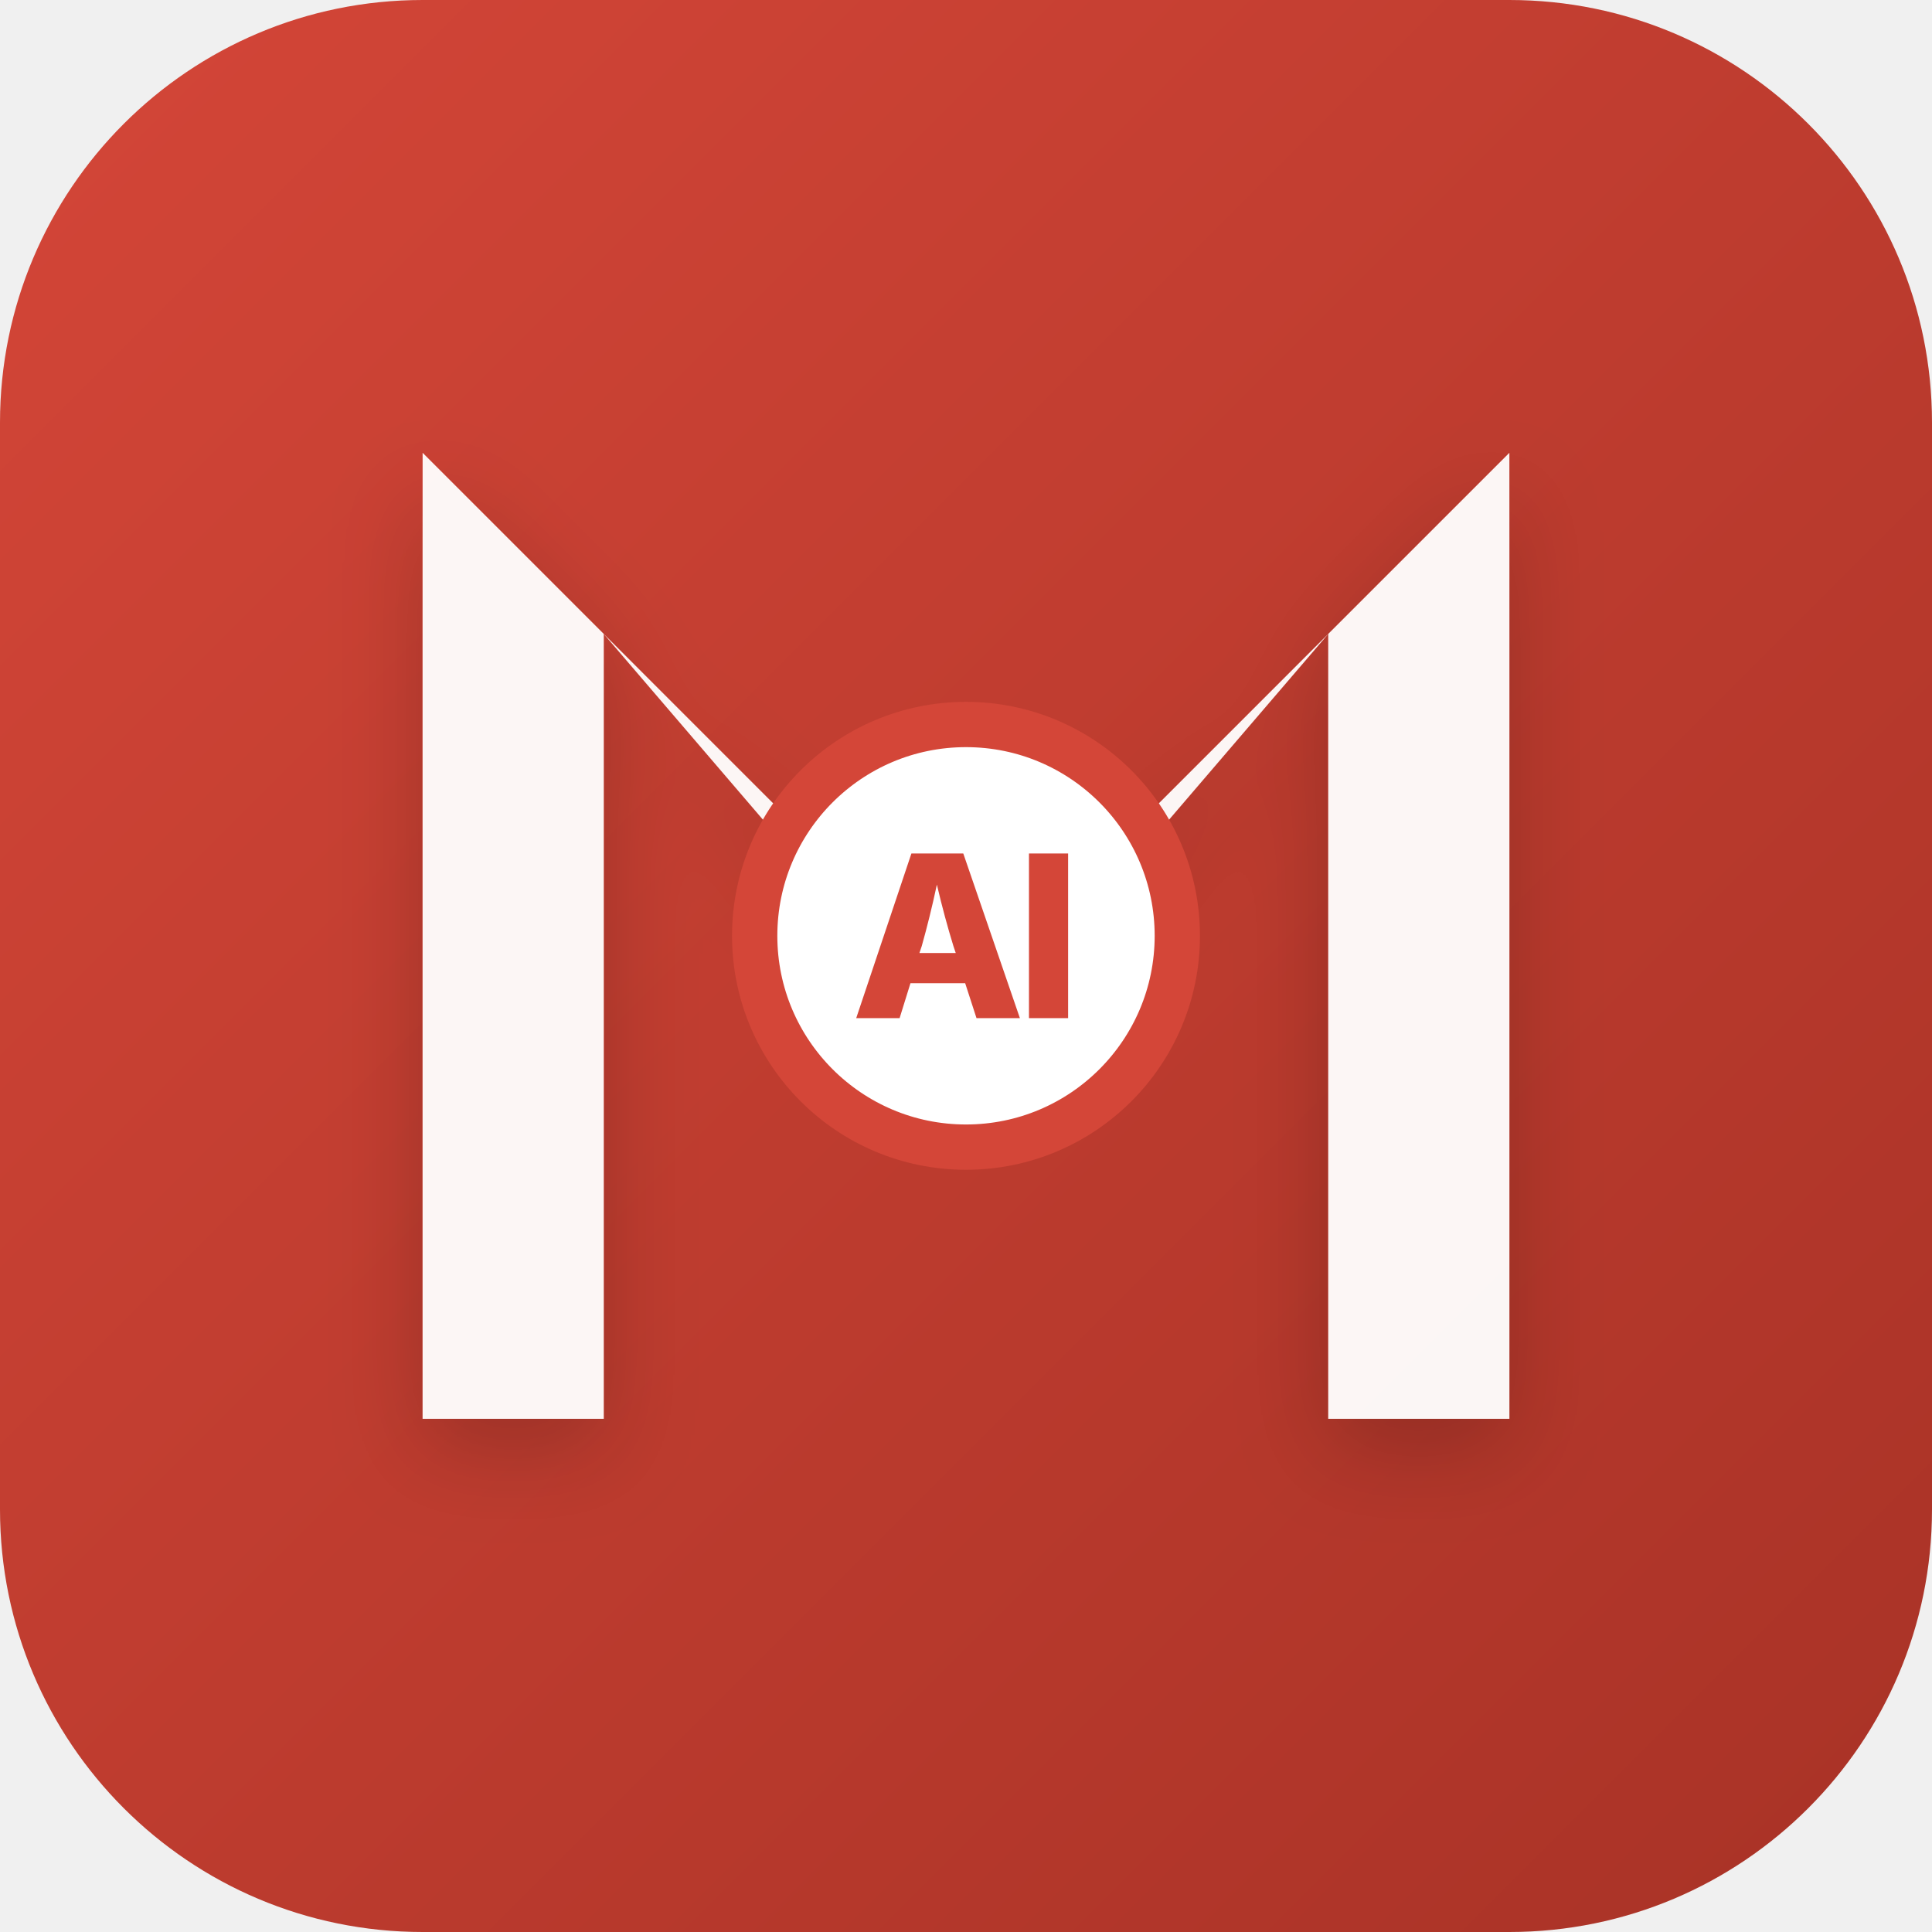
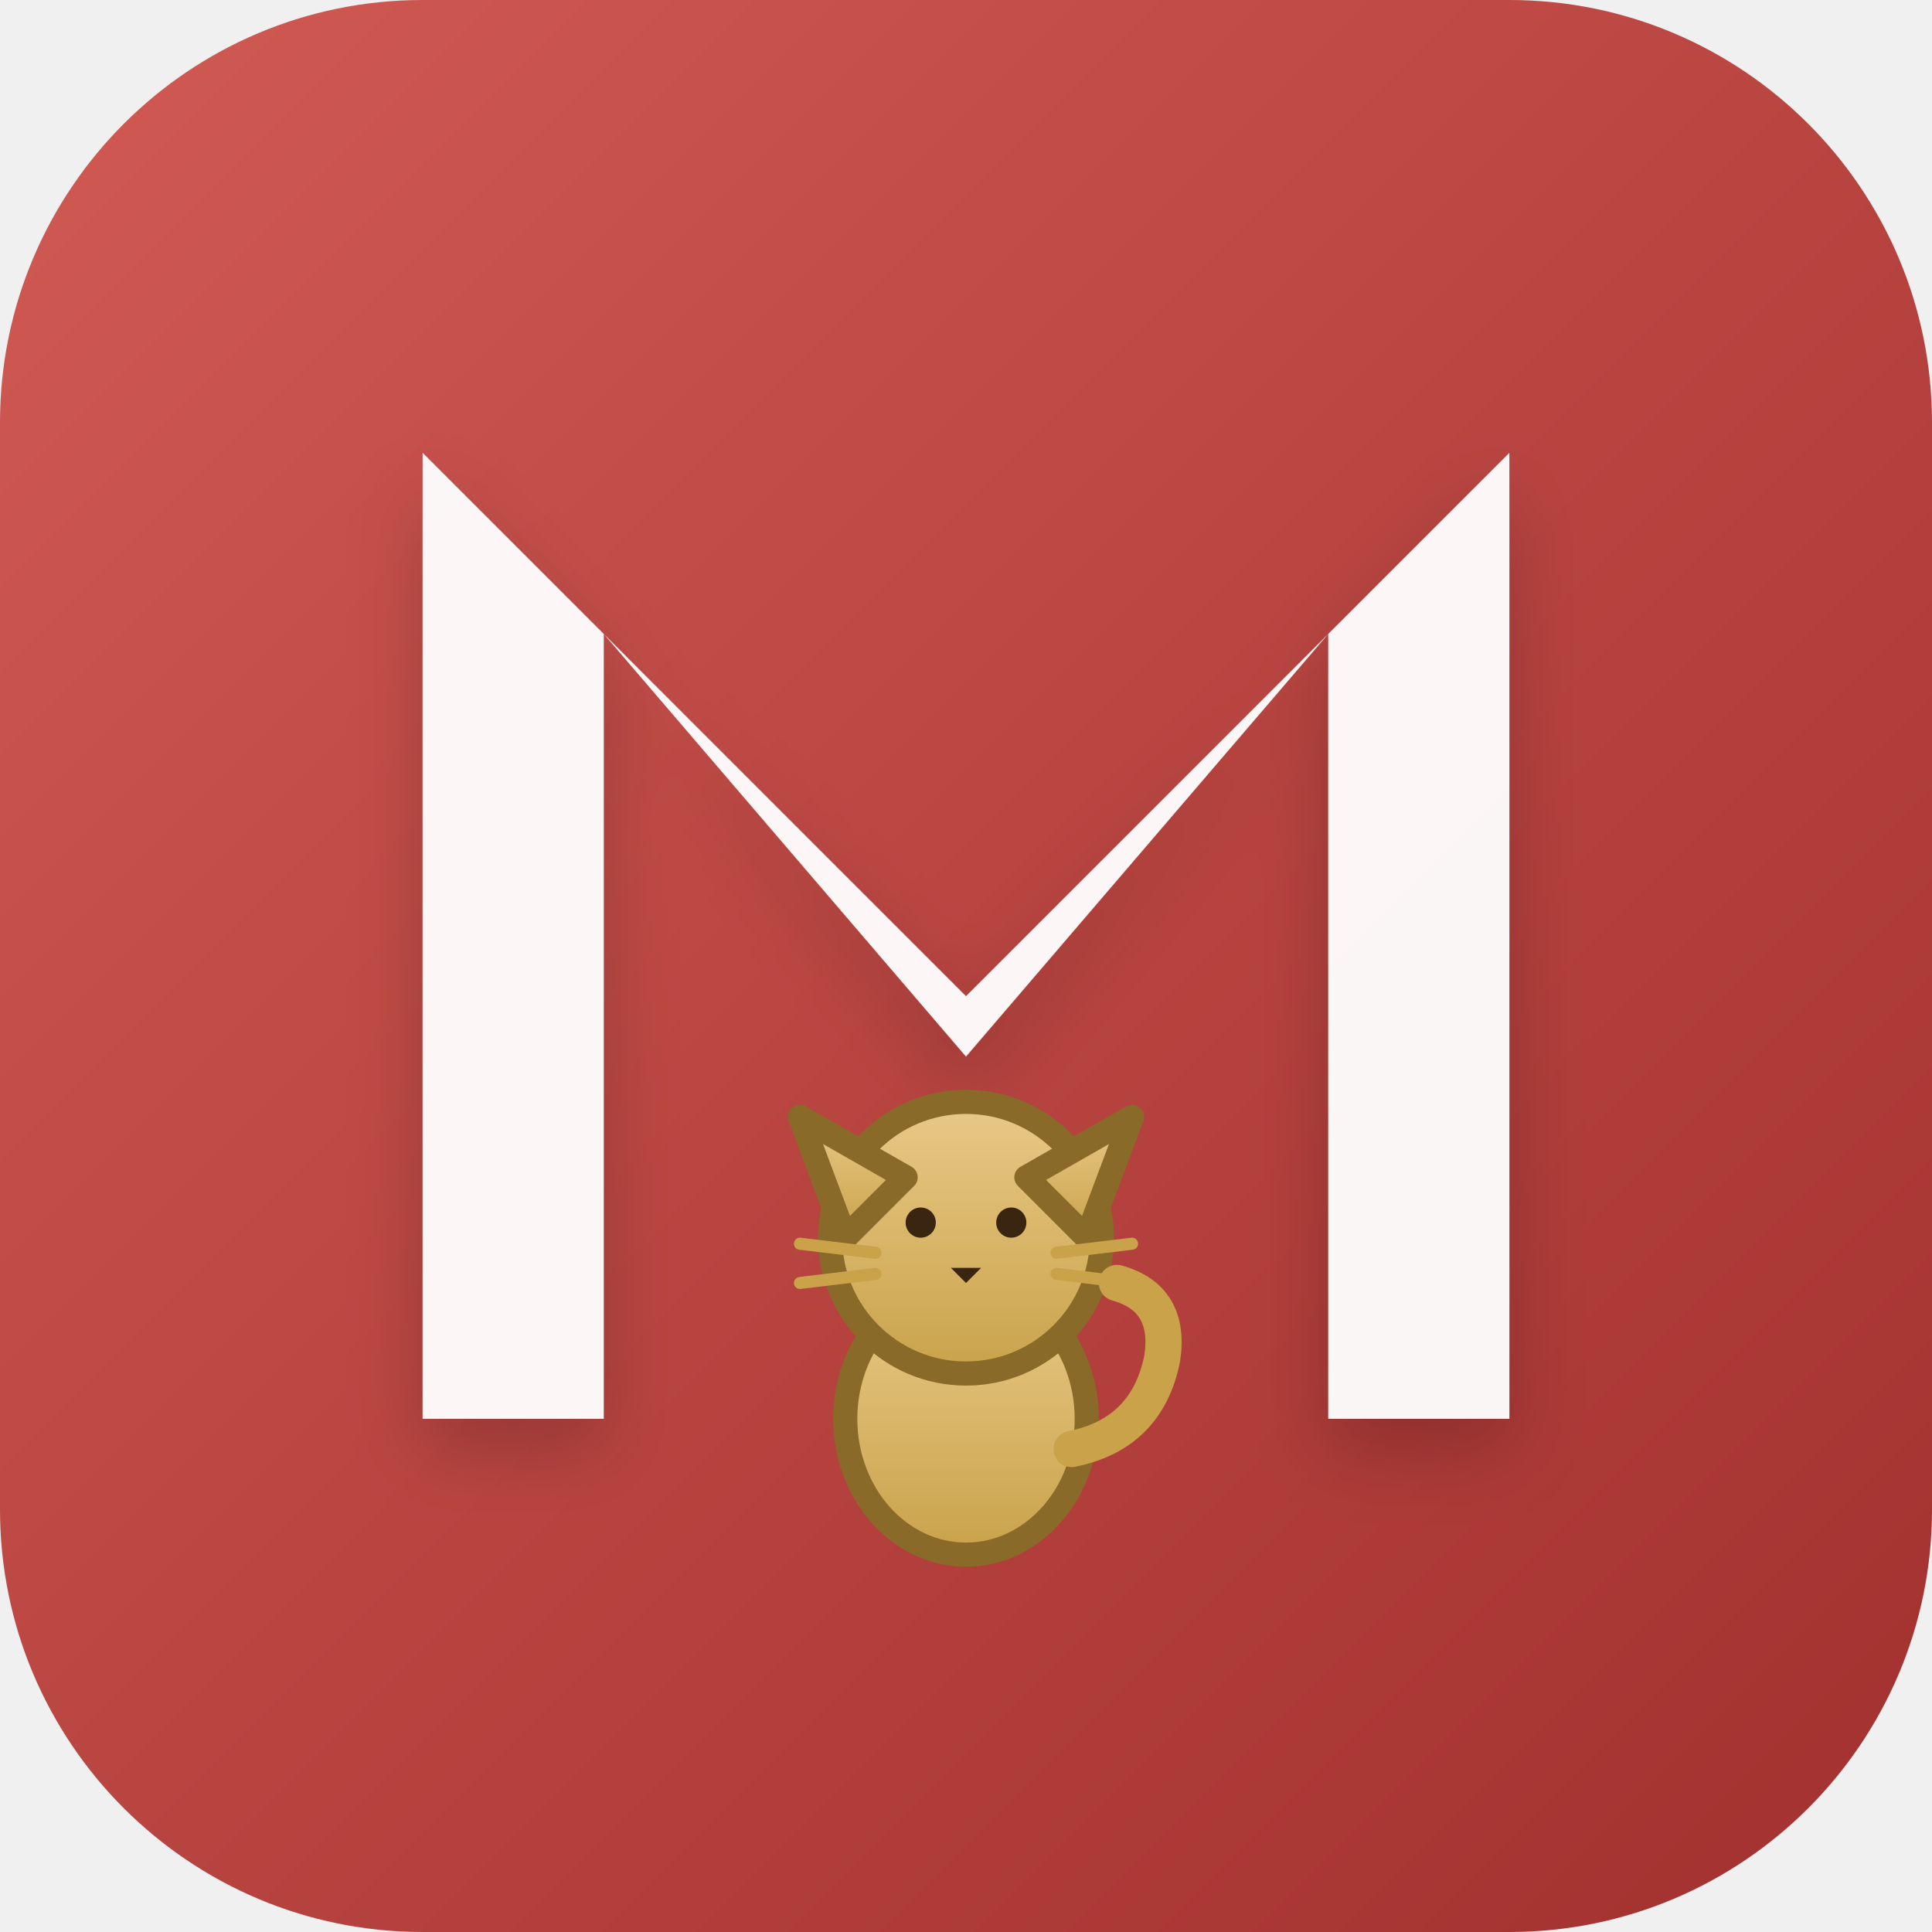
<svg xmlns="http://www.w3.org/2000/svg" viewBox="0 0 64 64" fill="none">
  <defs>
    <linearGradient id="bg" x1="0" y1="0" x2="1" y2="1">
-       <stop offset="0%" stop-color="#d44638" />
-       <stop offset="100%" stop-color="#a83226" />
+       <stop offset="0%" stop-color="#d15a54" />
+       <stop offset="100%" stop-color="#a1302e" />
+     </linearGradient>
+     <linearGradient id="gold" x1="0" y1="0" x2="0" y2="1">
+       <stop offset="0%" stop-color="#e8c987" />
+       <stop offset="100%" stop-color="#c9a24a" />
    </linearGradient>
    <filter id="s" x="-20%" y="-20%" width="140%" height="140%">
-       <feDropShadow dx="0" dy="1" stdDeviation="1.5" flood-color="#000" flood-opacity="0.2" />
+       <feDropShadow dx="0" dy="1" stdDeviation="1.2" flood-color="#000" flood-opacity="0.2" />
    </filter>
  </defs>
  <rect width="64" height="64" rx="14" fill="url(#bg)" />
-   <path d="M20,47 L20,21 L32,35 L44,21 L44,47 L50,47 L50,15 L32,33 L14,15 L14,47 Z" fill="white" filter="url(#s)" opacity="0.95" />
-   <circle cx="32" cy="31" r="7" fill="white" stroke="#d44638" stroke-width="1.5" />
-   <text x="32" y="31" text-anchor="middle" dominant-baseline="central" font-family="system-ui, -apple-system, sans-serif" font-size="7.5" font-weight="800" fill="#d44638" letter-spacing="-0.3">AI</text>
+   <path d="M20 47 L20 21 L32 35 L44 21 L44 47 L50 47 L50 15 L32 33 L14 15 L14 47 Z" fill="white" filter="url(#s)" opacity="0.95" />
+   <g transform="translate(32,44)">
+     <ellipse cx="0" cy="3" rx="4" ry="4.5" fill="url(#gold)" stroke="#8a6a28" stroke-width="0.8" />
+     <circle cx="0" cy="-3" r="4.5" fill="url(#gold)" stroke="#8a6a28" stroke-width="0.8" />
+     <path d="M-4 -3 L-5.5 -7 L-2 -5 Z" fill="url(#gold)" stroke="#8a6a28" stroke-width="0.8" stroke-linejoin="round" />
+     <path d="M4 -3 L5.5 -7 L2 -5 Z" fill="url(#gold)" stroke="#8a6a28" stroke-width="0.8" stroke-linejoin="round" />
+     <path d="M3.5 4 Q6 3.5 6.5 1 Q6.8 -1 5 -1.5" fill="none" stroke="#c9a24a" stroke-width="1.2" stroke-linecap="round" />
+     <circle cx="-1.5" cy="-3.5" r="0.5" fill="#3a2510" />
+     <circle cx="1.5" cy="-3.5" r="0.5" fill="#3a2510" />
+     <path d="M-0.5 -2 L0.5 -2 L0 -1.5 Z" fill="#3a2510" />
+     <line x1="-3" y1="-2.5" x2="-5.5" y2="-2.8" stroke="#c9a24a" stroke-width="0.4" stroke-linecap="round" />
+     <line x1="-3" y1="-1.8" x2="-5.5" y2="-1.5" stroke="#c9a24a" stroke-width="0.4" stroke-linecap="round" />
+     <line x1="3" y1="-2.5" x2="5.5" y2="-2.8" stroke="#c9a24a" stroke-width="0.4" stroke-linecap="round" />
+     <line x1="3" y1="-1.8" x2="5.5" y2="-1.5" stroke="#c9a24a" stroke-width="0.4" stroke-linecap="round" />
+   </g>
</svg>
